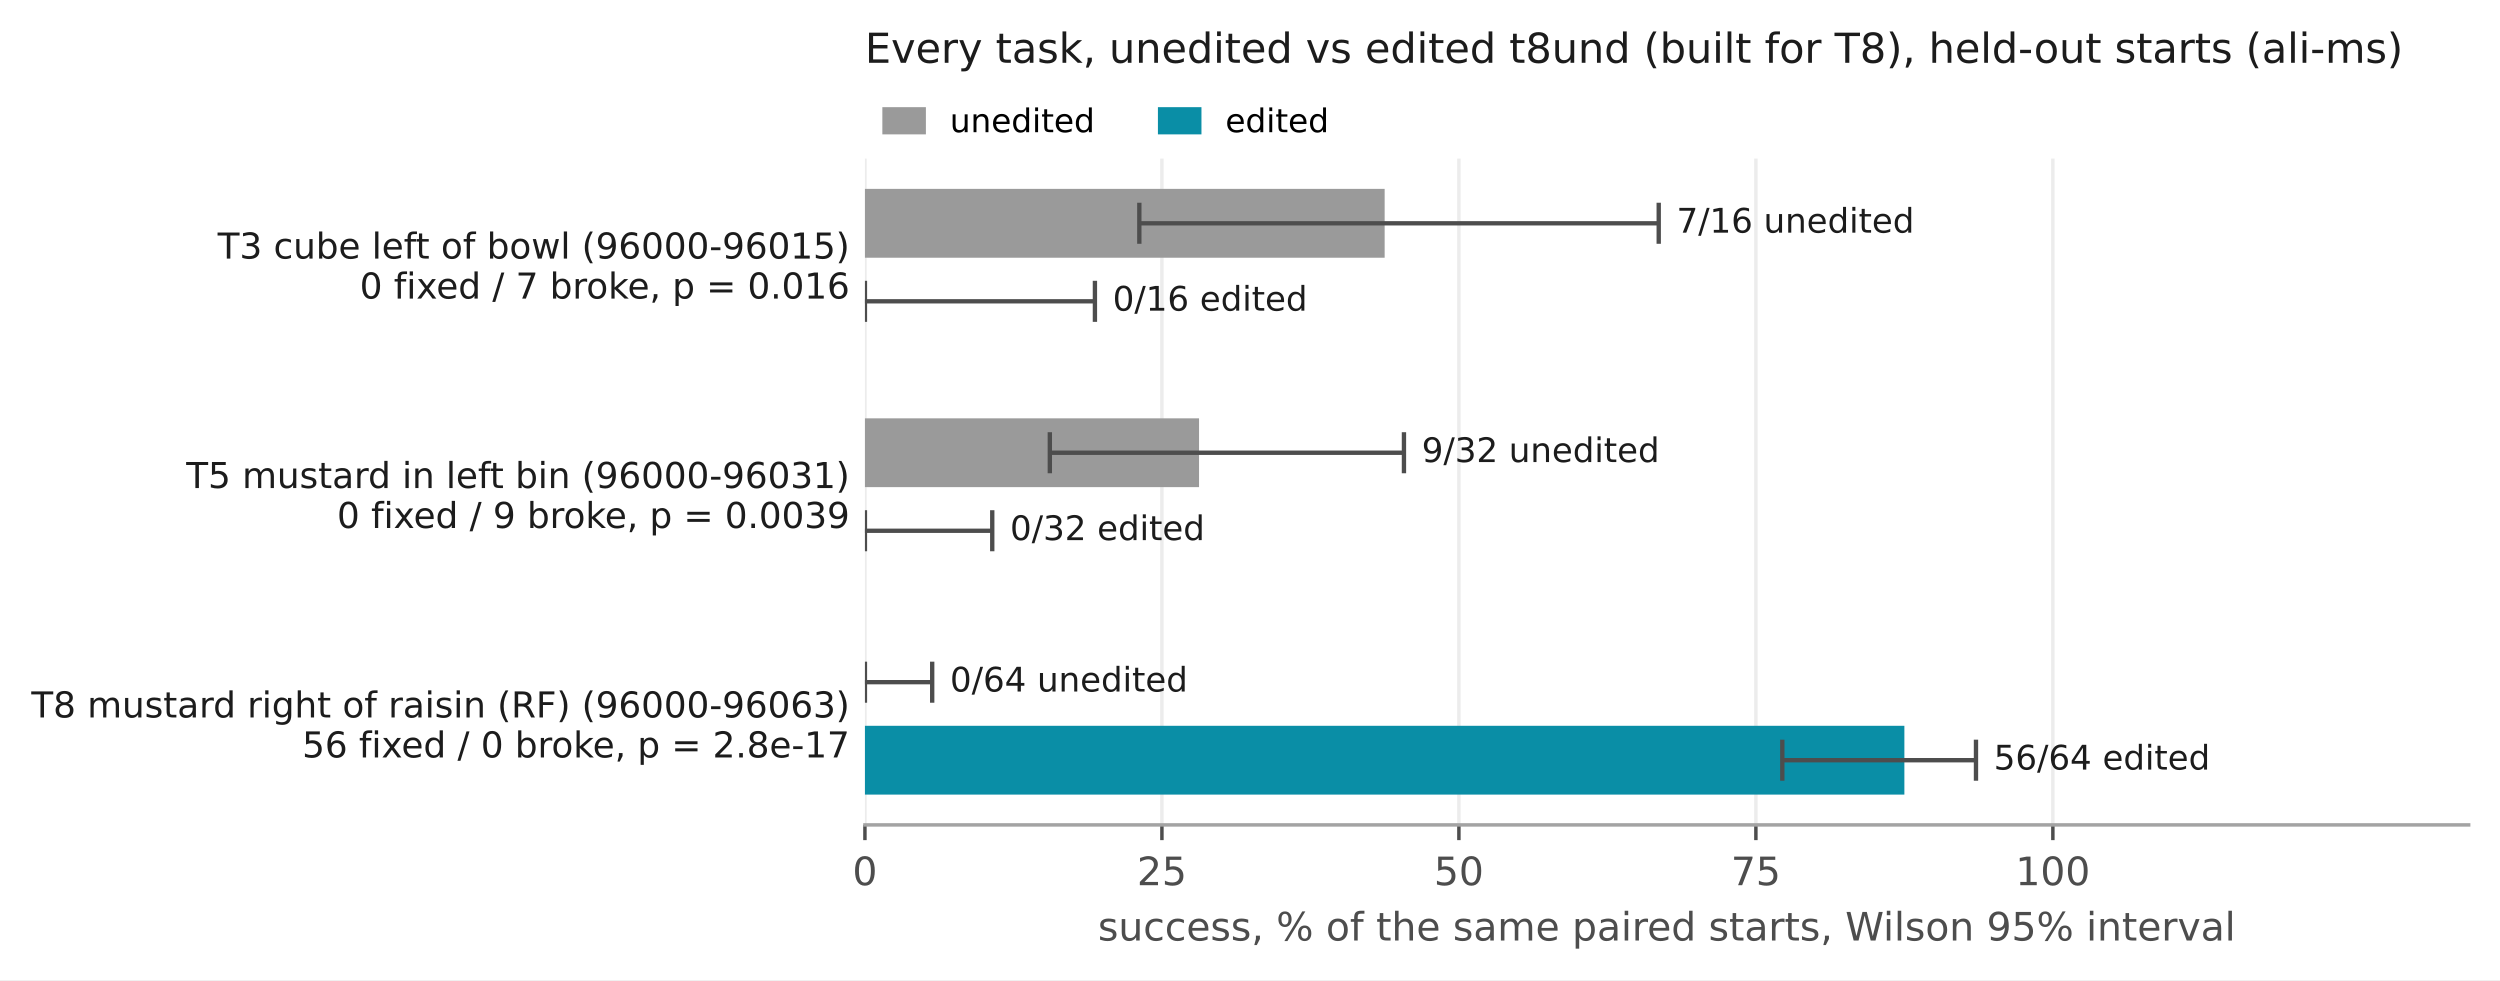
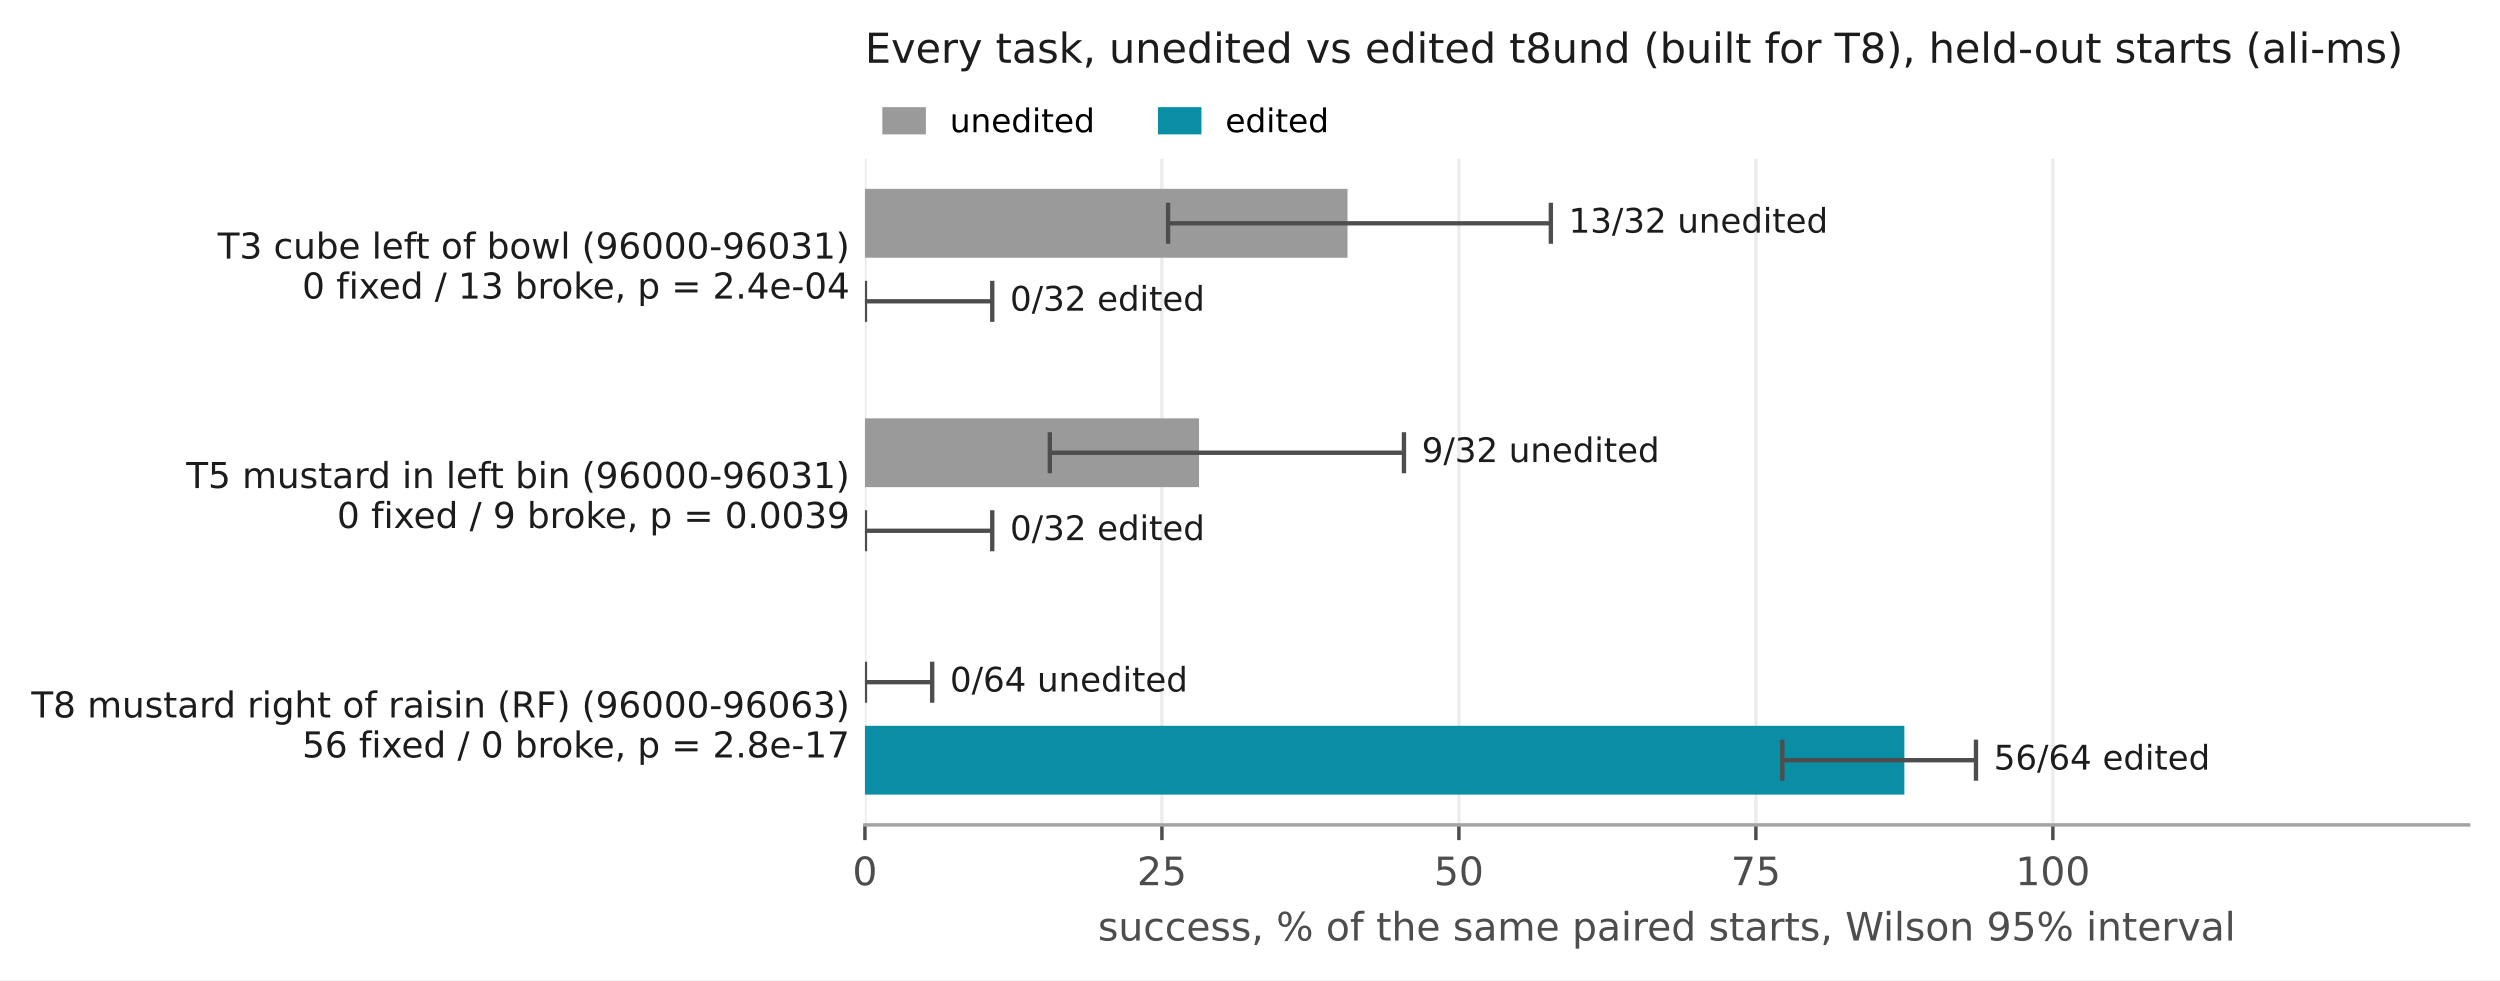
<svg xmlns="http://www.w3.org/2000/svg" xmlns:xlink="http://www.w3.org/1999/xlink" width="574.104pt" height="225.054pt" viewBox="0 0 574.104 225.054" version="1.1">
  <defs>
    <style type="text/css">*{stroke-linejoin: round; stroke-linecap: butt}</style>
  </defs>
  <g id="figure_1">
    <g id="patch_1">
      <path d="M 0 225.054  L 574.104 225.054  L 574.104 0  L 0 0  z " style="fill: #ffffff" />
    </g>
    <g id="axes_1">
      <g id="patch_2">
        <path d="M 198.624 189.433  L 566.904 189.433  L 566.904 36.419  L 198.624 36.419  z " style="fill: #ffffff" />
      </g>
      <g id="matplotlib.axis_1">
        <g id="xtick_1">
          <g id="line2d_1">
-             <path d="M 198.624 189.433  L 198.624 36.419  " clip-path="url(#p73ea2940cd)" style="fill: none; stroke: #ececec; stroke-width: 0.8; stroke-linecap: square" />
+             <path d="M 198.624 189.433  L 198.624 36.419  " clip-path="url(#p3de3a535af)" style="fill: none; stroke: #ececec; stroke-width: 0.8; stroke-linecap: square" />
          </g>
          <g id="line2d_2">
            <defs>
-               <path id="md9ffc270e7" d="M 0 0  L 0 3.5  " style="stroke: #4d4d4d; stroke-width: 0.8" />
+               <path id="mc63fa825ba" d="M 0 0  L 0 3.5  " style="stroke: #4d4d4d; stroke-width: 0.8" />
            </defs>
            <g>
-               <use xlink:href="#md9ffc270e7" x="198.624" y="189.433" style="fill: #4d4d4d; stroke: #4d4d4d; stroke-width: 0.8" />
+               <use xlink:href="#mc63fa825ba" x="198.624" y="189.433" style="fill: #4d4d4d; stroke: #4d4d4d; stroke-width: 0.8" />
            </g>
          </g>
          <g id="text_1">
            <text style="font-size: 9px; font-family: 'DejaVu Sans'; text-anchor: middle; fill: #4d4d4d" x="198.624" y="203.272" transform="rotate(-0 198.6235 203.2715)">0</text>
          </g>
        </g>
        <g id="xtick_2">
          <g id="line2d_3">
-             <path d="M 266.824 189.433  L 266.824 36.419  " clip-path="url(#p73ea2940cd)" style="fill: none; stroke: #ececec; stroke-width: 0.8; stroke-linecap: square" />
+             <path d="M 266.824 189.433  L 266.824 36.419  " clip-path="url(#p3de3a535af)" style="fill: none; stroke: #ececec; stroke-width: 0.8; stroke-linecap: square" />
          </g>
          <g id="line2d_4">
            <g>
-               <use xlink:href="#md9ffc270e7" x="266.824" y="189.433" style="fill: #4d4d4d; stroke: #4d4d4d; stroke-width: 0.8" />
+               <use xlink:href="#mc63fa825ba" x="266.824" y="189.433" style="fill: #4d4d4d; stroke: #4d4d4d; stroke-width: 0.8" />
            </g>
          </g>
          <g id="text_2">
            <text style="font-size: 9px; font-family: 'DejaVu Sans'; text-anchor: middle; fill: #4d4d4d" x="266.824" y="203.272" transform="rotate(-0 266.8235 203.2715)">25</text>
          </g>
        </g>
        <g id="xtick_3">
          <g id="line2d_5">
-             <path d="M 335.024 189.433  L 335.024 36.419  " clip-path="url(#p73ea2940cd)" style="fill: none; stroke: #ececec; stroke-width: 0.8; stroke-linecap: square" />
+             <path d="M 335.024 189.433  L 335.024 36.419  " clip-path="url(#p3de3a535af)" style="fill: none; stroke: #ececec; stroke-width: 0.8; stroke-linecap: square" />
          </g>
          <g id="line2d_6">
            <g>
-               <use xlink:href="#md9ffc270e7" x="335.024" y="189.433" style="fill: #4d4d4d; stroke: #4d4d4d; stroke-width: 0.8" />
+               <use xlink:href="#mc63fa825ba" x="335.024" y="189.433" style="fill: #4d4d4d; stroke: #4d4d4d; stroke-width: 0.8" />
            </g>
          </g>
          <g id="text_3">
            <text style="font-size: 9px; font-family: 'DejaVu Sans'; text-anchor: middle; fill: #4d4d4d" x="335.024" y="203.272" transform="rotate(-0 335.0235 203.2715)">50</text>
          </g>
        </g>
        <g id="xtick_4">
          <g id="line2d_7">
-             <path d="M 403.224 189.433  L 403.224 36.419  " clip-path="url(#p73ea2940cd)" style="fill: none; stroke: #ececec; stroke-width: 0.8; stroke-linecap: square" />
+             <path d="M 403.224 189.433  L 403.224 36.419  " clip-path="url(#p3de3a535af)" style="fill: none; stroke: #ececec; stroke-width: 0.8; stroke-linecap: square" />
          </g>
          <g id="line2d_8">
            <g>
-               <use xlink:href="#md9ffc270e7" x="403.224" y="189.433" style="fill: #4d4d4d; stroke: #4d4d4d; stroke-width: 0.8" />
+               <use xlink:href="#mc63fa825ba" x="403.224" y="189.433" style="fill: #4d4d4d; stroke: #4d4d4d; stroke-width: 0.8" />
            </g>
          </g>
          <g id="text_4">
            <text style="font-size: 9px; font-family: 'DejaVu Sans'; text-anchor: middle; fill: #4d4d4d" x="403.224" y="203.272" transform="rotate(-0 403.2235 203.2715)">75</text>
          </g>
        </g>
        <g id="xtick_5">
          <g id="line2d_9">
-             <path d="M 471.423 189.433  L 471.423 36.419  " clip-path="url(#p73ea2940cd)" style="fill: none; stroke: #ececec; stroke-width: 0.8; stroke-linecap: square" />
+             <path d="M 471.423 189.433  L 471.423 36.419  " clip-path="url(#p3de3a535af)" style="fill: none; stroke: #ececec; stroke-width: 0.8; stroke-linecap: square" />
          </g>
          <g id="line2d_10">
            <g>
-               <use xlink:href="#md9ffc270e7" x="471.423" y="189.433" style="fill: #4d4d4d; stroke: #4d4d4d; stroke-width: 0.8" />
+               <use xlink:href="#mc63fa825ba" x="471.423" y="189.433" style="fill: #4d4d4d; stroke: #4d4d4d; stroke-width: 0.8" />
            </g>
          </g>
          <g id="text_5">
            <text style="font-size: 9px; font-family: 'DejaVu Sans'; text-anchor: middle; fill: #4d4d4d" x="471.423" y="203.272" transform="rotate(-0 471.4235 203.2715)">100</text>
          </g>
        </g>
        <g id="text_6">
          <text style="font-size: 9px; font-family: 'DejaVu Sans'; text-anchor: middle; fill: #4d4d4d" x="382.764" y="215.982" transform="rotate(-0 382.7635 215.9818)">success, % of the same paired starts, Wilson 95% interval</text>
        </g>
      </g>
      <g id="matplotlib.axis_2">
        <g id="ytick_1">
          <g id="line2d_11" />
          <g id="text_7">
            <text style="font-size: 8.2px; font-family: 'DejaVu Sans'; fill: #1c1c1c" transform="translate(7.2 164.764)">T8 mustard right of raisin (RF) (96000-96063)</text>
            <text style="font-size: 8.2px; font-family: 'DejaVu Sans'; fill: #1c1c1c" transform="translate(69.38547 173.9462)">56 fixed / 0 broke, p = 2.8e-17</text>
          </g>
        </g>
        <g id="ytick_2">
          <g id="line2d_12" />
          <g id="text_8">
            <text style="font-size: 8.2px; font-family: 'DejaVu Sans'; fill: #1c1c1c" transform="translate(42.77262 112.073)">T5 mustard in left bin (96000-96031)</text>
            <text style="font-size: 8.2px; font-family: 'DejaVu Sans'; fill: #1c1c1c" transform="translate(77.38944 121.2553)">0 fixed / 9 broke, p = 0.0039</text>
          </g>
        </g>
        <g id="ytick_3">
          <g id="line2d_13" />
          <g id="text_9">
-             <text style="font-size: 8.2px; font-family: 'DejaVu Sans'; fill: #1c1c1c" transform="translate(49.98862 59.38213)">T3 cube left of bowl (96000-96015)</text>
-             <text style="font-size: 8.2px; font-family: 'DejaVu Sans'; fill: #1c1c1c" transform="translate(82.60669 68.56434)">0 fixed / 7 broke, p = 0.016</text>
+             <text style="font-size: 8.2px; font-family: 'DejaVu Sans'; fill: #1c1c1c" transform="translate(49.98862 59.38213)">T3 cube left of bowl (96000-96031)</text>
+             <text style="font-size: 8.2px; font-family: 'DejaVu Sans'; fill: #1c1c1c" transform="translate(69.38547 68.56434)">0 fixed / 13 broke, p = 2.4e-04</text>
          </g>
        </g>
      </g>
      <g id="patch_3">
-         <path d="M 198.624 59.181  L 317.974 59.181  L 317.974 43.374  L 198.624 43.374  z " clip-path="url(#p73ea2940cd)" style="fill: #9a9a9a" />
+         <path d="M 198.624 59.181  L 309.449 59.181  L 309.449 43.374  L 198.624 43.374  z " clip-path="url(#p3de3a535af)" style="fill: #9a9a9a" />
      </g>
      <g id="patch_4">
-         <path d="M 198.624 77.096  L 198.624 77.096  L 198.624 61.289  L 198.624 61.289  z " clip-path="url(#p73ea2940cd)" style="fill: #0a8ea6" />
+         <path d="M 198.624 77.096  L 198.624 77.096  L 198.624 61.289  L 198.624 61.289  z " clip-path="url(#p3de3a535af)" style="fill: #0a8ea6" />
      </g>
      <g id="patch_5">
-         <path d="M 198.624 111.872  L 275.349 111.872  L 275.349 96.065  L 198.624 96.065  z " clip-path="url(#p73ea2940cd)" style="fill: #9a9a9a" />
+         <path d="M 198.624 111.872  L 275.349 111.872  L 275.349 96.065  L 198.624 96.065  z " clip-path="url(#p3de3a535af)" style="fill: #9a9a9a" />
      </g>
      <g id="patch_6">
-         <path d="M 198.624 129.787  L 198.624 129.787  L 198.624 113.98  L 198.624 113.98  z " clip-path="url(#p73ea2940cd)" style="fill: #0a8ea6" />
+         <path d="M 198.624 129.787  L 198.624 129.787  L 198.624 113.98  L 198.624 113.98  z " clip-path="url(#p3de3a535af)" style="fill: #0a8ea6" />
      </g>
      <g id="patch_7">
-         <path d="M 198.624 164.563  L 198.624 164.563  L 198.624 148.756  L 198.624 148.756  z " clip-path="url(#p73ea2940cd)" style="fill: #9a9a9a" />
+         <path d="M 198.624 164.563  L 198.624 164.563  L 198.624 148.756  L 198.624 148.756  z " clip-path="url(#p3de3a535af)" style="fill: #9a9a9a" />
      </g>
      <g id="patch_8">
-         <path d="M 198.624 182.478  L 437.324 182.478  L 437.324 166.67  L 198.624 166.67  z " clip-path="url(#p73ea2940cd)" style="fill: #0a8ea6" />
+         <path d="M 198.624 182.478  L 437.324 182.478  L 437.324 166.67  L 198.624 166.67  z " clip-path="url(#p3de3a535af)" style="fill: #0a8ea6" />
      </g>
      <g id="patch_9">
        <path d="M 198.624 189.433  L 566.904 189.433  " style="fill: none; stroke: #a3a3a3; stroke-width: 0.8; stroke-linejoin: miter; stroke-linecap: square" />
      </g>
      <g id="line2d_14">
-         <path d="M 261.637 51.277  L 380.912 51.277  " clip-path="url(#p73ea2940cd)" style="fill: none; stroke: #4d4d4d" />
+         <path d="M 268.241 51.277  L 356.138 51.277  " clip-path="url(#p3de3a535af)" style="fill: none; stroke: #4d4d4d" />
      </g>
      <g id="line2d_15">
-         <path d="M 261.637 55.493  L 261.637 47.062  " clip-path="url(#p73ea2940cd)" style="fill: none; stroke: #4d4d4d; stroke-linecap: square" />
+         <path d="M 268.241 55.493  L 268.241 47.062  " clip-path="url(#p3de3a535af)" style="fill: none; stroke: #4d4d4d; stroke-linecap: square" />
      </g>
      <g id="line2d_16">
-         <path d="M 380.912 55.493  L 380.912 47.062  " clip-path="url(#p73ea2940cd)" style="fill: none; stroke: #4d4d4d; stroke-linecap: square" />
+         <path d="M 356.138 55.493  L 356.138 47.062  " clip-path="url(#p3de3a535af)" style="fill: none; stroke: #4d4d4d; stroke-linecap: square" />
      </g>
      <g id="text_10">
-         <text style="font-size: 7.8px; font-family: 'DejaVu Sans'; text-anchor: start; fill: #1c1c1c" x="385.004" y="53.43" transform="rotate(-0 385.0044 53.42966)">7/16 unedited</text>
+         <text style="font-size: 7.8px; font-family: 'DejaVu Sans'; text-anchor: start; fill: #1c1c1c" x="360.23" y="53.43" transform="rotate(-0 360.2302 53.42966)">13/32 unedited</text>
      </g>
      <g id="line2d_17">
-         <path d="M 198.624 69.192  L 251.44 69.192  " clip-path="url(#p73ea2940cd)" style="fill: none; stroke: #4d4d4d" />
+         <path d="M 198.624 69.192  L 227.862 69.192  " clip-path="url(#p3de3a535af)" style="fill: none; stroke: #4d4d4d" />
      </g>
      <g id="line2d_18">
-         <path d="M 198.624 73.408  L 198.624 64.977  " clip-path="url(#p73ea2940cd)" style="fill: none; stroke: #4d4d4d; stroke-linecap: square" />
+         <path d="M 198.624 73.408  L 198.624 64.977  " clip-path="url(#p3de3a535af)" style="fill: none; stroke: #4d4d4d; stroke-linecap: square" />
      </g>
      <g id="line2d_19">
-         <path d="M 251.44 73.408  L 251.44 64.977  " clip-path="url(#p73ea2940cd)" style="fill: none; stroke: #4d4d4d; stroke-linecap: square" />
+         <path d="M 227.862 73.408  L 227.862 64.977  " clip-path="url(#p3de3a535af)" style="fill: none; stroke: #4d4d4d; stroke-linecap: square" />
      </g>
      <g id="text_11">
-         <text style="font-size: 7.8px; font-family: 'DejaVu Sans'; text-anchor: start; fill: #1c1c1c" x="255.532" y="71.345" transform="rotate(-0 255.5317 71.34457)">0/16 edited</text>
+         <text style="font-size: 7.8px; font-family: 'DejaVu Sans'; text-anchor: start; fill: #1c1c1c" x="231.954" y="71.345" transform="rotate(-0 231.954 71.34457)">0/32 edited</text>
      </g>
      <g id="line2d_20">
-         <path d="M 241.084 103.968  L 322.405 103.968  " clip-path="url(#p73ea2940cd)" style="fill: none; stroke: #4d4d4d" />
+         <path d="M 241.084 103.968  L 322.405 103.968  " clip-path="url(#p3de3a535af)" style="fill: none; stroke: #4d4d4d" />
      </g>
      <g id="line2d_21">
-         <path d="M 241.084 108.184  L 241.084 99.753  " clip-path="url(#p73ea2940cd)" style="fill: none; stroke: #4d4d4d; stroke-linecap: square" />
+         <path d="M 241.084 108.184  L 241.084 99.753  " clip-path="url(#p3de3a535af)" style="fill: none; stroke: #4d4d4d; stroke-linecap: square" />
      </g>
      <g id="line2d_22">
-         <path d="M 322.405 108.184  L 322.405 99.753  " clip-path="url(#p73ea2940cd)" style="fill: none; stroke: #4d4d4d; stroke-linecap: square" />
+         <path d="M 322.405 108.184  L 322.405 99.753  " clip-path="url(#p3de3a535af)" style="fill: none; stroke: #4d4d4d; stroke-linecap: square" />
      </g>
      <g id="text_12">
        <text style="font-size: 7.8px; font-family: 'DejaVu Sans'; text-anchor: start; fill: #1c1c1c" x="326.497" y="106.121" transform="rotate(-0 326.4972 106.1206)">9/32 unedited</text>
      </g>
      <g id="line2d_23">
-         <path d="M 198.624 121.883  L 227.862 121.883  " clip-path="url(#p73ea2940cd)" style="fill: none; stroke: #4d4d4d" />
+         <path d="M 198.624 121.883  L 227.862 121.883  " clip-path="url(#p3de3a535af)" style="fill: none; stroke: #4d4d4d" />
      </g>
      <g id="line2d_24">
-         <path d="M 198.624 126.098  L 198.624 117.668  " clip-path="url(#p73ea2940cd)" style="fill: none; stroke: #4d4d4d; stroke-linecap: square" />
+         <path d="M 198.624 126.098  L 198.624 117.668  " clip-path="url(#p3de3a535af)" style="fill: none; stroke: #4d4d4d; stroke-linecap: square" />
      </g>
      <g id="line2d_25">
-         <path d="M 227.862 126.098  L 227.862 117.668  " clip-path="url(#p73ea2940cd)" style="fill: none; stroke: #4d4d4d; stroke-linecap: square" />
+         <path d="M 227.862 126.098  L 227.862 117.668  " clip-path="url(#p3de3a535af)" style="fill: none; stroke: #4d4d4d; stroke-linecap: square" />
      </g>
      <g id="text_13">
        <text style="font-size: 7.8px; font-family: 'DejaVu Sans'; text-anchor: start; fill: #1c1c1c" x="231.954" y="124.035" transform="rotate(-0 231.954 124.0355)">0/32 edited</text>
      </g>
      <g id="line2d_26">
-         <path d="M 198.624 156.659  L 214.071 156.659  " clip-path="url(#p73ea2940cd)" style="fill: none; stroke: #4d4d4d" />
+         <path d="M 198.624 156.659  L 214.071 156.659  " clip-path="url(#p3de3a535af)" style="fill: none; stroke: #4d4d4d" />
      </g>
      <g id="line2d_27">
-         <path d="M 198.624 160.874  L 198.624 152.444  " clip-path="url(#p73ea2940cd)" style="fill: none; stroke: #4d4d4d; stroke-linecap: square" />
+         <path d="M 198.624 160.874  L 198.624 152.444  " clip-path="url(#p3de3a535af)" style="fill: none; stroke: #4d4d4d; stroke-linecap: square" />
      </g>
      <g id="line2d_28">
-         <path d="M 214.071 160.874  L 214.071 152.444  " clip-path="url(#p73ea2940cd)" style="fill: none; stroke: #4d4d4d; stroke-linecap: square" />
+         <path d="M 214.071 160.874  L 214.071 152.444  " clip-path="url(#p3de3a535af)" style="fill: none; stroke: #4d4d4d; stroke-linecap: square" />
      </g>
      <g id="text_14">
        <text style="font-size: 7.8px; font-family: 'DejaVu Sans'; text-anchor: start; fill: #1c1c1c" x="218.163" y="158.811" transform="rotate(-0 218.1625 158.8115)">0/64 unedited</text>
      </g>
      <g id="line2d_29">
-         <path d="M 409.294 174.574  L 453.767 174.574  " clip-path="url(#p73ea2940cd)" style="fill: none; stroke: #4d4d4d" />
+         <path d="M 409.294 174.574  L 453.767 174.574  " clip-path="url(#p3de3a535af)" style="fill: none; stroke: #4d4d4d" />
      </g>
      <g id="line2d_30">
-         <path d="M 409.294 178.789  L 409.294 170.359  " clip-path="url(#p73ea2940cd)" style="fill: none; stroke: #4d4d4d; stroke-linecap: square" />
+         <path d="M 409.294 178.789  L 409.294 170.359  " clip-path="url(#p3de3a535af)" style="fill: none; stroke: #4d4d4d; stroke-linecap: square" />
      </g>
      <g id="line2d_31">
-         <path d="M 453.767 178.789  L 453.767 170.359  " clip-path="url(#p73ea2940cd)" style="fill: none; stroke: #4d4d4d; stroke-linecap: square" />
+         <path d="M 453.767 178.789  L 453.767 170.359  " clip-path="url(#p3de3a535af)" style="fill: none; stroke: #4d4d4d; stroke-linecap: square" />
      </g>
      <g id="text_15">
        <text style="font-size: 7.8px; font-family: 'DejaVu Sans'; text-anchor: start; fill: #1c1c1c" x="457.859" y="176.726" transform="rotate(-0 457.8592 176.7264)">56/64 edited</text>
      </g>
      <g id="text_16">
        <text style="font-size: 9.5px; font-family: 'DejaVu Sans'; text-anchor: start; fill: #1c1c1c" x="198.624" y="14.419" transform="rotate(-0 198.6235 14.41852)">Every task, unedited vs edited t8und (built for T8), held-out starts (ali-ms)</text>
      </g>
      <g id="legend_1">
        <g id="patch_10">
          <path d="M 203.124 30.359  L 212.124 30.359  L 212.124 25.109  L 203.124 25.109  z " style="fill: #9a9a9a; stroke: #9a9a9a; stroke-linejoin: miter" />
        </g>
        <g id="text_17">
          <text style="font-size: 7.5px; font-family: 'DejaVu Sans'; text-anchor: start" x="218.124" y="30.359" transform="rotate(-0 218.1235 30.35875)">unedited</text>
        </g>
        <g id="patch_11">
          <path d="M 266.406 30.359  L 275.406 30.359  L 275.406 25.109  L 266.406 25.109  z " style="fill: #0a8ea6; stroke: #0a8ea6; stroke-linejoin: miter" />
        </g>
        <g id="text_18">
          <text style="font-size: 7.5px; font-family: 'DejaVu Sans'; text-anchor: start" x="281.406" y="30.359" transform="rotate(-0 281.4059 30.35875)">edited</text>
        </g>
      </g>
    </g>
  </g>
  <defs>
-     <clipPath id="p73ea2940cd">
+     <clipPath id="p3de3a535af">
      <rect x="198.624" y="36.419" width="368.28" height="153.014" />
    </clipPath>
  </defs>
</svg>
